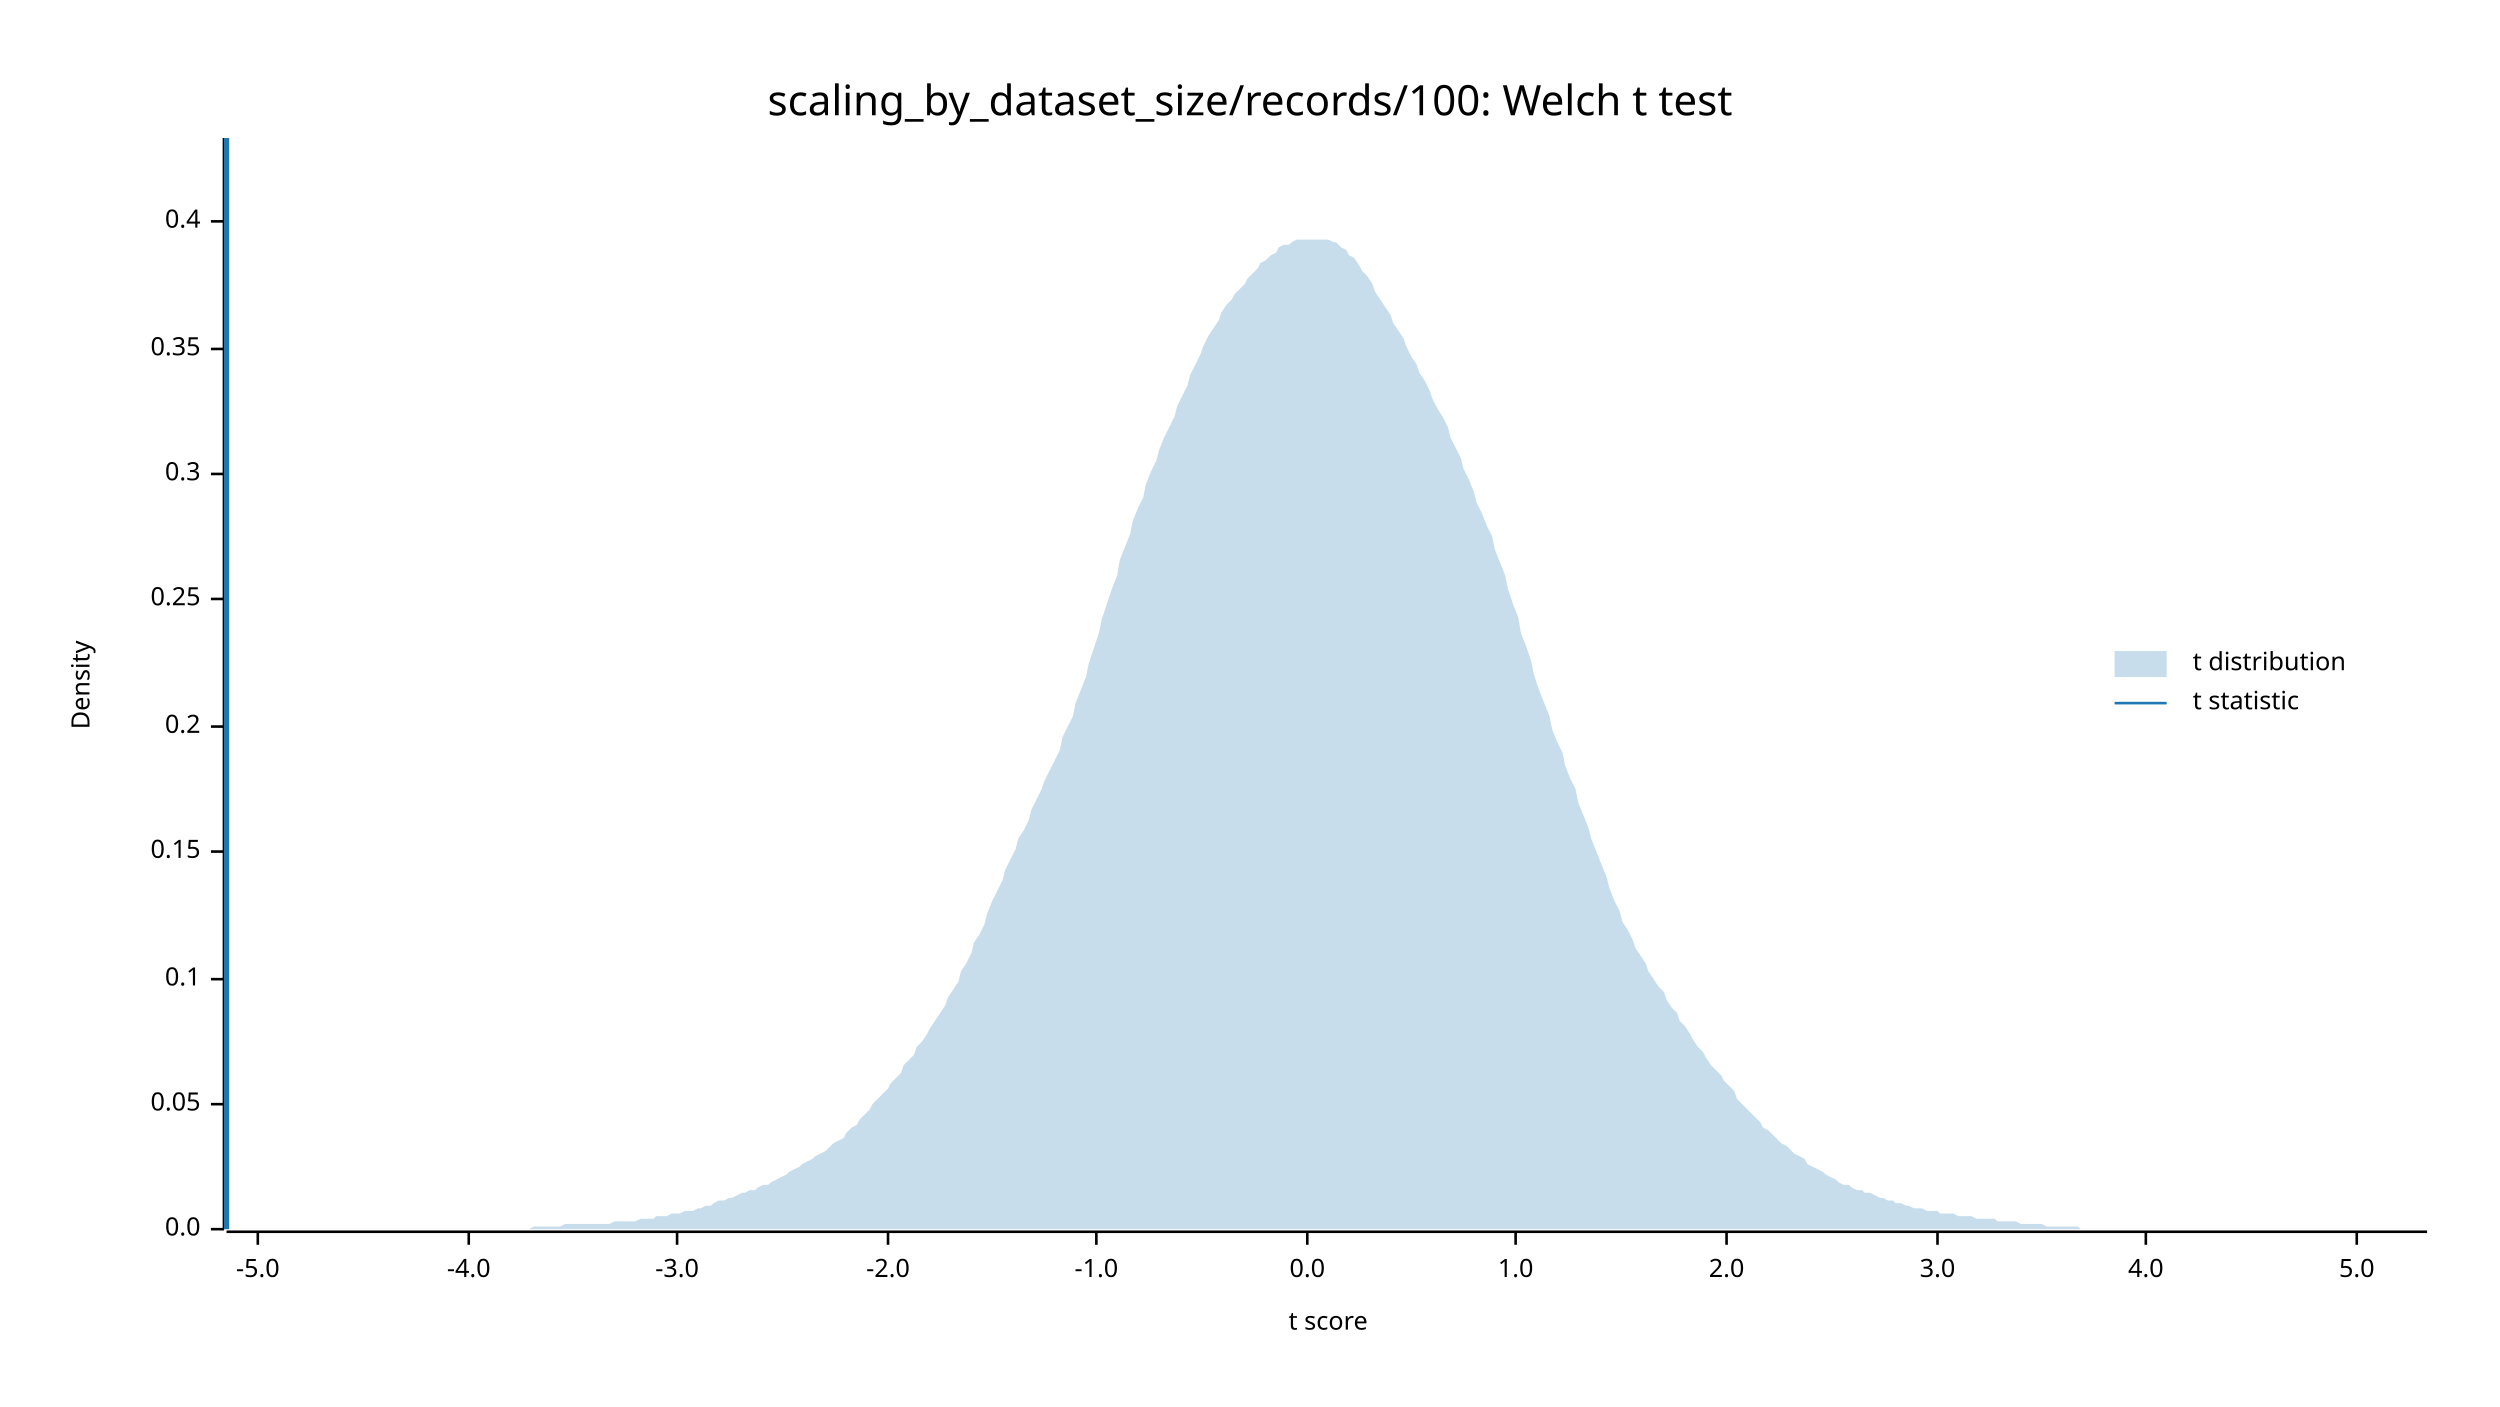
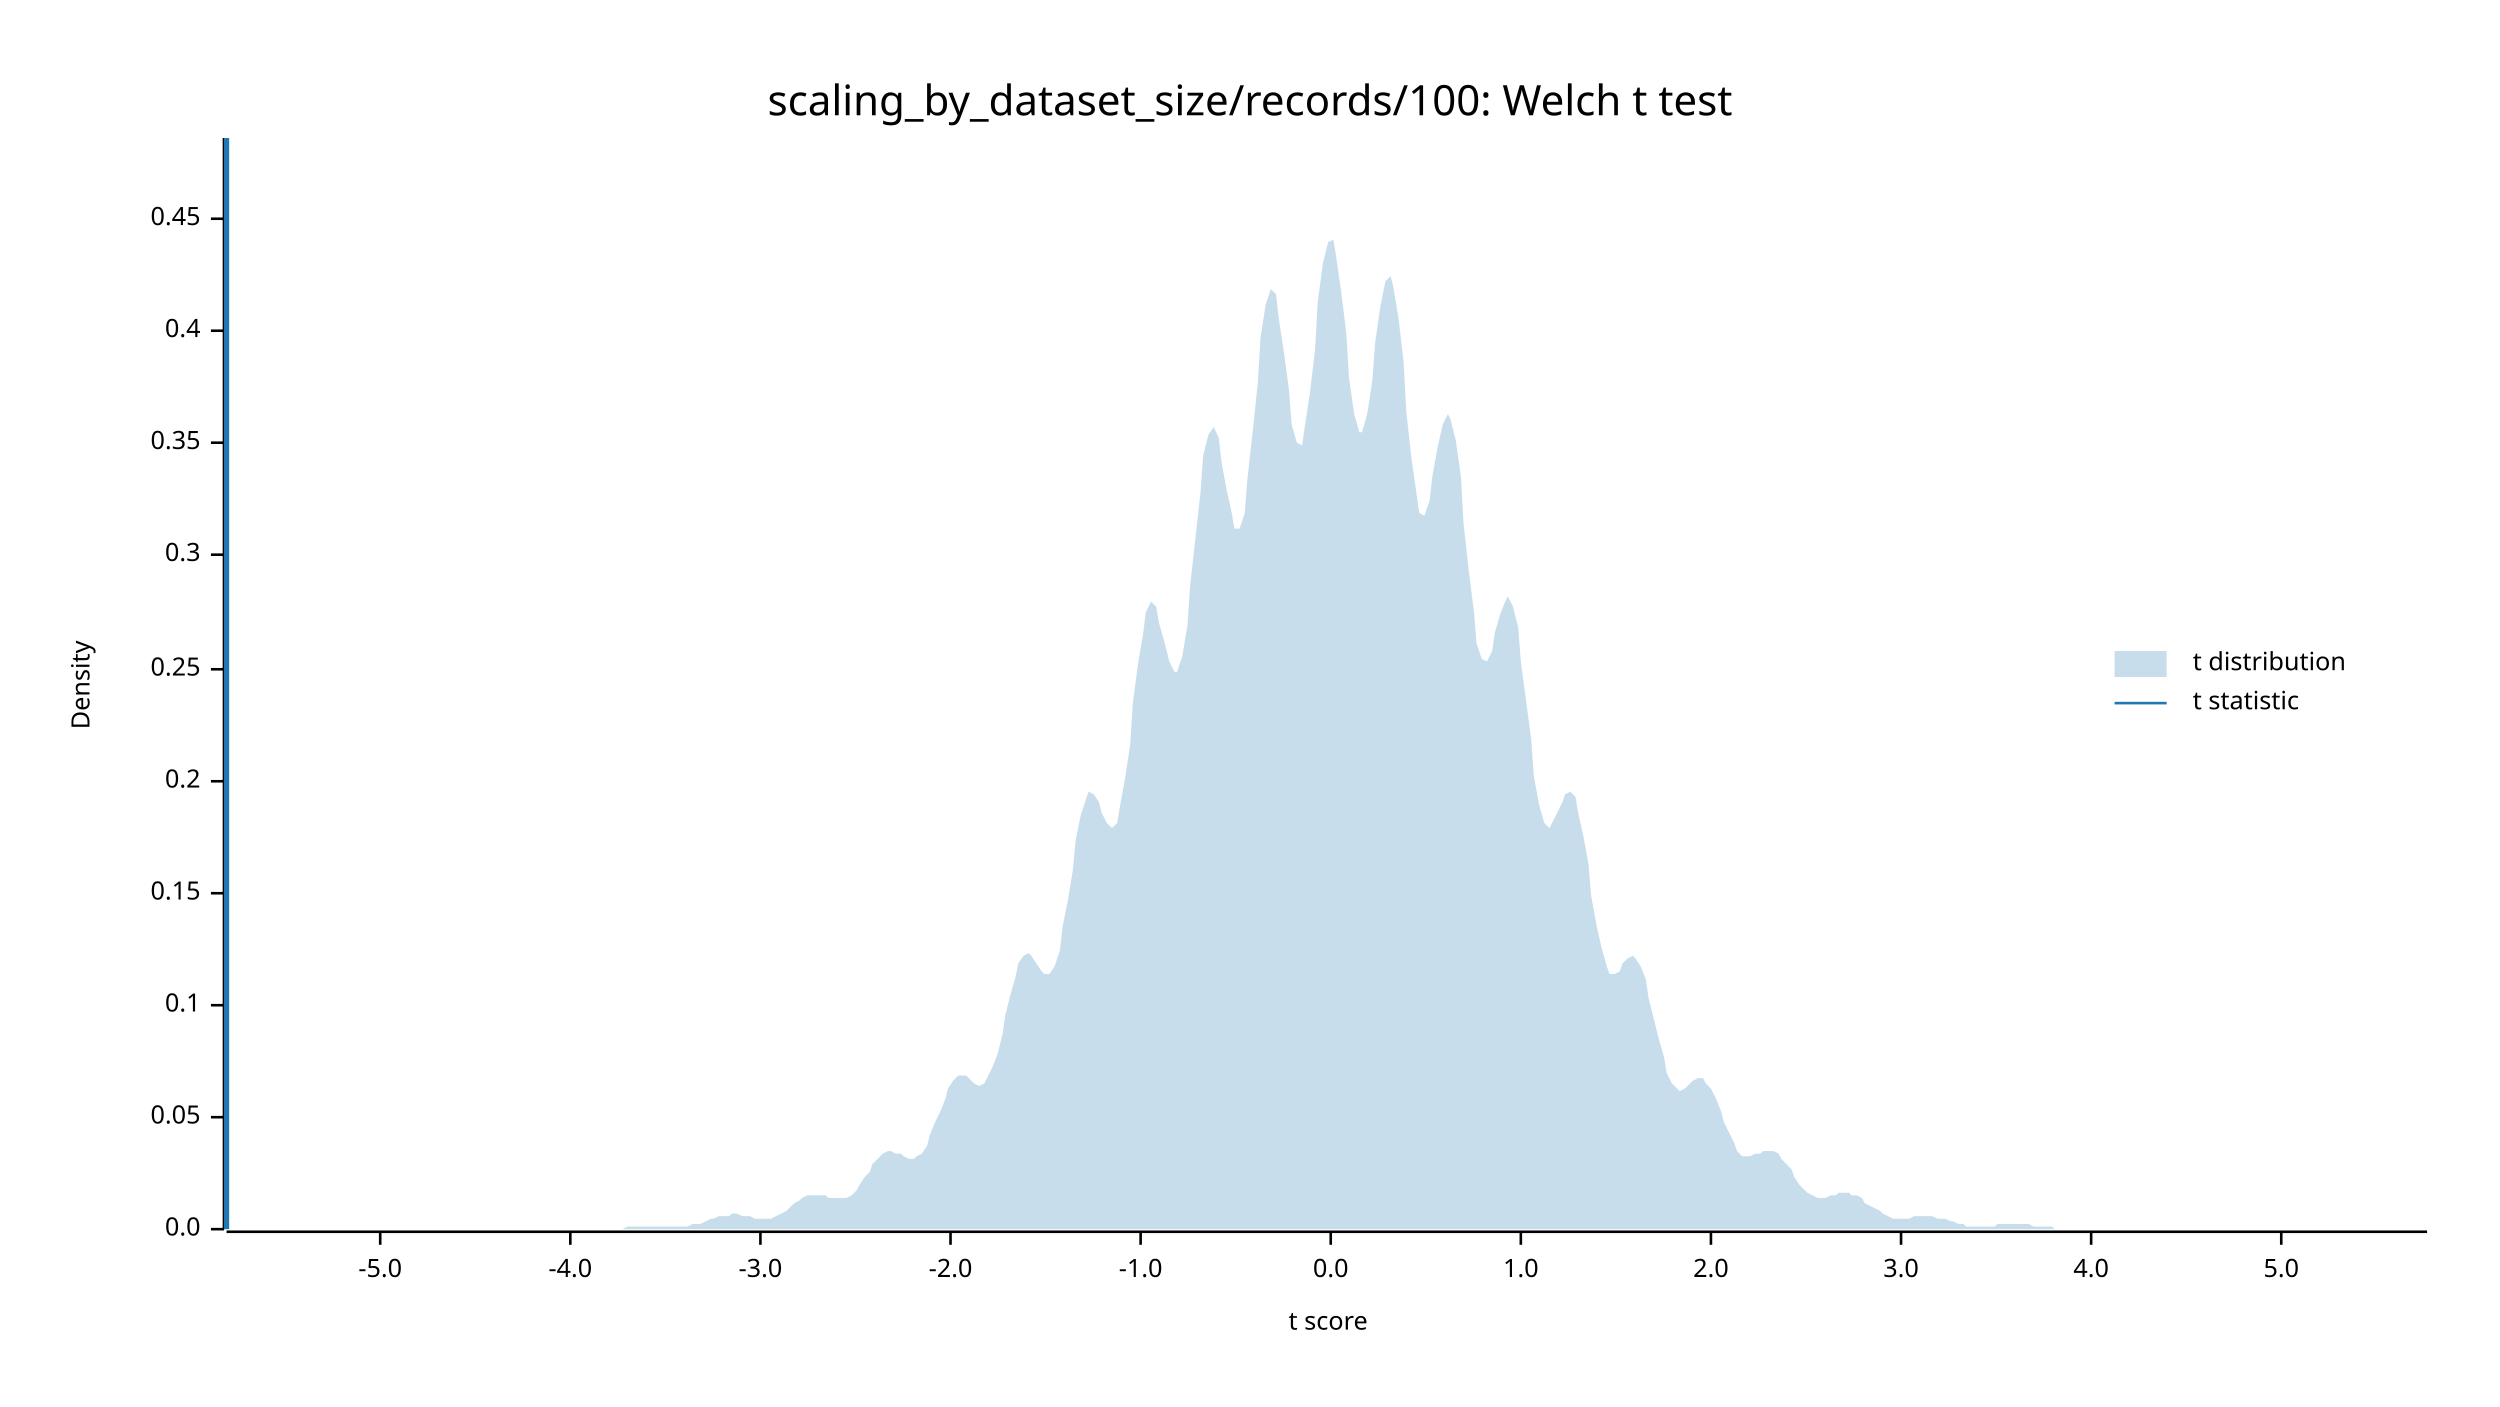
<svg xmlns="http://www.w3.org/2000/svg" width="960" height="540" viewBox="0 0 960 540">
  <text x="480" y="32" dy="0.76em" text-anchor="middle" font-family="sans-serif" font-size="16.129" opacity="1" fill="#000000">
scaling_by_dataset_size/records/100: Welch t test
</text>
  <text x="27" y="263" dy="0.76em" text-anchor="middle" font-family="sans-serif" font-size="9.677" opacity="1" fill="#000000" transform="rotate(270, 27, 263)">
Density
</text>
  <text x="510" y="513" dy="-0.5ex" text-anchor="middle" font-family="sans-serif" font-size="9.677" opacity="1" fill="#000000">
t score
</text>
  <polyline fill="none" opacity="1" stroke="#000000" stroke-width="1" points="86,53 86,472 " />
  <text x="77" y="472" dy="0.5ex" text-anchor="end" font-family="sans-serif" font-size="9.677" opacity="1" fill="#000000">
0.0
</text>
  <polyline fill="none" opacity="1" stroke="#000000" stroke-width="1" points="81,472 86,472 " />
-   <text x="77" y="424" dy="0.5ex" text-anchor="end" font-family="sans-serif" font-size="9.677" opacity="1" fill="#000000">
+   <text x="77" y="429" dy="0.5ex" text-anchor="end" font-family="sans-serif" font-size="9.677" opacity="1" fill="#000000">
0.05
</text>
-   <polyline fill="none" opacity="1" stroke="#000000" stroke-width="1" points="81,424 86,424 " />
-   <text x="77" y="376" dy="0.5ex" text-anchor="end" font-family="sans-serif" font-size="9.677" opacity="1" fill="#000000">
+   <polyline fill="none" opacity="1" stroke="#000000" stroke-width="1" points="81,429 86,429 " />
+   <text x="77" y="386" dy="0.5ex" text-anchor="end" font-family="sans-serif" font-size="9.677" opacity="1" fill="#000000">
0.1
</text>
-   <polyline fill="none" opacity="1" stroke="#000000" stroke-width="1" points="81,376 86,376 " />
-   <text x="77" y="327" dy="0.5ex" text-anchor="end" font-family="sans-serif" font-size="9.677" opacity="1" fill="#000000">
+   <polyline fill="none" opacity="1" stroke="#000000" stroke-width="1" points="81,386 86,386 " />
+   <text x="77" y="343" dy="0.5ex" text-anchor="end" font-family="sans-serif" font-size="9.677" opacity="1" fill="#000000">
0.15
</text>
-   <polyline fill="none" opacity="1" stroke="#000000" stroke-width="1" points="81,327 86,327 " />
-   <text x="77" y="279" dy="0.5ex" text-anchor="end" font-family="sans-serif" font-size="9.677" opacity="1" fill="#000000">
+   <polyline fill="none" opacity="1" stroke="#000000" stroke-width="1" points="81,343 86,343 " />
+   <text x="77" y="300" dy="0.5ex" text-anchor="end" font-family="sans-serif" font-size="9.677" opacity="1" fill="#000000">
0.2
</text>
-   <polyline fill="none" opacity="1" stroke="#000000" stroke-width="1" points="81,279 86,279 " />
-   <text x="77" y="230" dy="0.5ex" text-anchor="end" font-family="sans-serif" font-size="9.677" opacity="1" fill="#000000">
+   <polyline fill="none" opacity="1" stroke="#000000" stroke-width="1" points="81,300 86,300 " />
+   <text x="77" y="257" dy="0.5ex" text-anchor="end" font-family="sans-serif" font-size="9.677" opacity="1" fill="#000000">
0.25
</text>
-   <polyline fill="none" opacity="1" stroke="#000000" stroke-width="1" points="81,230 86,230 " />
-   <text x="77" y="182" dy="0.5ex" text-anchor="end" font-family="sans-serif" font-size="9.677" opacity="1" fill="#000000">
+   <polyline fill="none" opacity="1" stroke="#000000" stroke-width="1" points="81,257 86,257 " />
+   <text x="77" y="213" dy="0.5ex" text-anchor="end" font-family="sans-serif" font-size="9.677" opacity="1" fill="#000000">
0.3
</text>
-   <polyline fill="none" opacity="1" stroke="#000000" stroke-width="1" points="81,182 86,182 " />
-   <text x="77" y="134" dy="0.5ex" text-anchor="end" font-family="sans-serif" font-size="9.677" opacity="1" fill="#000000">
+   <polyline fill="none" opacity="1" stroke="#000000" stroke-width="1" points="81,213 86,213 " />
+   <text x="77" y="170" dy="0.5ex" text-anchor="end" font-family="sans-serif" font-size="9.677" opacity="1" fill="#000000">
0.35
</text>
-   <polyline fill="none" opacity="1" stroke="#000000" stroke-width="1" points="81,134 86,134 " />
-   <text x="77" y="85" dy="0.5ex" text-anchor="end" font-family="sans-serif" font-size="9.677" opacity="1" fill="#000000">
+   <polyline fill="none" opacity="1" stroke="#000000" stroke-width="1" points="81,170 86,170 " />
+   <text x="77" y="127" dy="0.5ex" text-anchor="end" font-family="sans-serif" font-size="9.677" opacity="1" fill="#000000">
0.4
</text>
-   <polyline fill="none" opacity="1" stroke="#000000" stroke-width="1" points="81,85 86,85 " />
+   <polyline fill="none" opacity="1" stroke="#000000" stroke-width="1" points="81,127 86,127 " />
+   <text x="77" y="84" dy="0.5ex" text-anchor="end" font-family="sans-serif" font-size="9.677" opacity="1" fill="#000000">
+ 0.45
+ </text>
+   <polyline fill="none" opacity="1" stroke="#000000" stroke-width="1" points="81,84 86,84 " />
  <polyline fill="none" opacity="1" stroke="#000000" stroke-width="1" points="87,473 932,473 " />
-   <text x="99" y="483" dy="0.76em" text-anchor="middle" font-family="sans-serif" font-size="9.677" opacity="1" fill="#000000">
+   <text x="146" y="483" dy="0.76em" text-anchor="middle" font-family="sans-serif" font-size="9.677" opacity="1" fill="#000000">
-5.0
</text>
-   <polyline fill="none" opacity="1" stroke="#000000" stroke-width="1" points="99,473 99,478 " />
-   <text x="180" y="483" dy="0.76em" text-anchor="middle" font-family="sans-serif" font-size="9.677" opacity="1" fill="#000000">
+   <polyline fill="none" opacity="1" stroke="#000000" stroke-width="1" points="146,473 146,478 " />
+   <text x="219" y="483" dy="0.76em" text-anchor="middle" font-family="sans-serif" font-size="9.677" opacity="1" fill="#000000">
-4.0
</text>
-   <polyline fill="none" opacity="1" stroke="#000000" stroke-width="1" points="180,473 180,478 " />
-   <text x="260" y="483" dy="0.76em" text-anchor="middle" font-family="sans-serif" font-size="9.677" opacity="1" fill="#000000">
+   <polyline fill="none" opacity="1" stroke="#000000" stroke-width="1" points="219,473 219,478 " />
+   <text x="292" y="483" dy="0.76em" text-anchor="middle" font-family="sans-serif" font-size="9.677" opacity="1" fill="#000000">
-3.0
</text>
-   <polyline fill="none" opacity="1" stroke="#000000" stroke-width="1" points="260,473 260,478 " />
-   <text x="341" y="483" dy="0.76em" text-anchor="middle" font-family="sans-serif" font-size="9.677" opacity="1" fill="#000000">
+   <polyline fill="none" opacity="1" stroke="#000000" stroke-width="1" points="292,473 292,478 " />
+   <text x="365" y="483" dy="0.76em" text-anchor="middle" font-family="sans-serif" font-size="9.677" opacity="1" fill="#000000">
-2.0
</text>
-   <polyline fill="none" opacity="1" stroke="#000000" stroke-width="1" points="341,473 341,478 " />
-   <text x="421" y="483" dy="0.76em" text-anchor="middle" font-family="sans-serif" font-size="9.677" opacity="1" fill="#000000">
+   <polyline fill="none" opacity="1" stroke="#000000" stroke-width="1" points="365,473 365,478 " />
+   <text x="438" y="483" dy="0.76em" text-anchor="middle" font-family="sans-serif" font-size="9.677" opacity="1" fill="#000000">
-1.0
</text>
-   <polyline fill="none" opacity="1" stroke="#000000" stroke-width="1" points="421,473 421,478 " />
-   <text x="502" y="483" dy="0.76em" text-anchor="middle" font-family="sans-serif" font-size="9.677" opacity="1" fill="#000000">
+   <polyline fill="none" opacity="1" stroke="#000000" stroke-width="1" points="438,473 438,478 " />
+   <text x="511" y="483" dy="0.76em" text-anchor="middle" font-family="sans-serif" font-size="9.677" opacity="1" fill="#000000">
0.0
</text>
-   <polyline fill="none" opacity="1" stroke="#000000" stroke-width="1" points="502,473 502,478 " />
-   <text x="582" y="483" dy="0.76em" text-anchor="middle" font-family="sans-serif" font-size="9.677" opacity="1" fill="#000000">
+   <polyline fill="none" opacity="1" stroke="#000000" stroke-width="1" points="511,473 511,478 " />
+   <text x="584" y="483" dy="0.76em" text-anchor="middle" font-family="sans-serif" font-size="9.677" opacity="1" fill="#000000">
1.0
</text>
-   <polyline fill="none" opacity="1" stroke="#000000" stroke-width="1" points="582,473 582,478 " />
-   <text x="663" y="483" dy="0.76em" text-anchor="middle" font-family="sans-serif" font-size="9.677" opacity="1" fill="#000000">
+   <polyline fill="none" opacity="1" stroke="#000000" stroke-width="1" points="584,473 584,478 " />
+   <text x="657" y="483" dy="0.76em" text-anchor="middle" font-family="sans-serif" font-size="9.677" opacity="1" fill="#000000">
2.0
</text>
-   <polyline fill="none" opacity="1" stroke="#000000" stroke-width="1" points="663,473 663,478 " />
-   <text x="744" y="483" dy="0.76em" text-anchor="middle" font-family="sans-serif" font-size="9.677" opacity="1" fill="#000000">
+   <polyline fill="none" opacity="1" stroke="#000000" stroke-width="1" points="657,473 657,478 " />
+   <text x="730" y="483" dy="0.76em" text-anchor="middle" font-family="sans-serif" font-size="9.677" opacity="1" fill="#000000">
3.0
</text>
-   <polyline fill="none" opacity="1" stroke="#000000" stroke-width="1" points="744,473 744,478 " />
-   <text x="824" y="483" dy="0.76em" text-anchor="middle" font-family="sans-serif" font-size="9.677" opacity="1" fill="#000000">
+   <polyline fill="none" opacity="1" stroke="#000000" stroke-width="1" points="730,473 730,478 " />
+   <text x="803" y="483" dy="0.76em" text-anchor="middle" font-family="sans-serif" font-size="9.677" opacity="1" fill="#000000">
4.0
</text>
-   <polyline fill="none" opacity="1" stroke="#000000" stroke-width="1" points="824,473 824,478 " />
-   <text x="905" y="483" dy="0.76em" text-anchor="middle" font-family="sans-serif" font-size="9.677" opacity="1" fill="#000000">
+   <polyline fill="none" opacity="1" stroke="#000000" stroke-width="1" points="803,473 803,478 " />
+   <text x="876" y="483" dy="0.76em" text-anchor="middle" font-family="sans-serif" font-size="9.677" opacity="1" fill="#000000">
5.0
</text>
-   <polyline fill="none" opacity="1" stroke="#000000" stroke-width="1" points="905,473 905,478 " />
-   <polygon opacity="0.25" fill="#1F78B4" points="87,472 88,472 90,472 92,472 93,472 95,472 97,472 98,472 100,472 102,472 103,472 105,472 107,472 109,472 110,472 112,472 114,472 115,472 117,472 119,472 120,472 122,472 124,472 125,472 127,472 129,472 131,472 132,472 134,472 136,472 137,472 139,472 141,472 142,472 144,472 146,472 147,472 149,472 151,472 153,472 154,472 156,472 158,472 159,472 161,472 163,472 164,472 166,472 168,472 169,472 171,472 173,472 175,472 176,472 178,472 180,472 181,472 183,472 185,472 186,472 188,472 190,472 191,472 193,472 195,472 197,472 198,472 200,472 202,472 203,472 205,471 207,471 208,471 210,471 212,471 214,471 215,471 217,470 219,470 220,470 222,470 224,470 225,470 227,470 229,470 230,470 232,470 234,470 236,469 237,469 239,469 241,469 242,469 244,469 246,468 247,468 249,468 251,468 252,467 254,467 256,467 258,466 259,466 261,466 263,465 264,465 266,465 268,464 269,464 271,463 273,463 274,462 276,461 278,461 280,460 281,460 283,459 285,458 286,458 288,457 290,457 291,456 293,455 295,455 296,454 298,453 300,452 302,451 303,450 305,449 307,448 308,447 310,446 312,445 313,444 315,443 317,442 318,441 320,439 322,438 324,437 325,435 327,433 329,432 330,430 332,428 334,426 335,424 337,422 339,420 341,418 342,416 344,414 346,412 347,409 349,407 351,405 352,402 354,400 356,397 357,395 359,392 361,389 363,386 364,383 366,380 368,377 369,373 371,370 373,366 374,362 376,359 378,355 379,351 381,346 383,342 385,338 386,334 388,330 390,326 391,322 393,319 395,315 396,311 398,307 400,303 401,300 403,296 405,292 407,288 408,283 410,279 412,275 413,270 415,265 417,260 418,255 420,249 422,243 423,238 425,232 427,226 429,221 430,215 432,210 434,205 435,200 437,195 439,191 440,186 442,181 444,177 445,173 447,168 449,164 451,160 452,156 454,152 456,148 457,144 459,140 461,136 462,133 464,129 466,126 468,123 469,120 471,117 473,115 474,113 476,111 478,109 479,107 481,105 483,103 484,101 486,100 488,98 490,97 491,95 493,94 495,94 496,93 498,92 500,92 501,92 503,92 505,92 506,92 508,92 510,92 512,93 513,93 515,95 517,96 518,98 520,99 522,102 523,104 525,106 527,109 528,112 530,115 532,118 534,121 535,124 537,127 539,130 540,133 542,137 544,140 545,143 547,146 549,150 550,153 552,157 554,160 556,164 557,168 559,172 561,176 562,180 564,184 566,189 567,193 569,197 571,202 573,206 574,211 576,216 578,221 579,226 581,232 583,237 584,243 586,248 588,254 589,259 591,265 593,270 595,275 596,280 598,285 600,289 601,294 603,299 605,303 606,308 608,313 610,318 611,322 613,327 615,332 617,337 618,341 620,346 622,350 623,354 625,357 627,361 628,364 630,367 632,370 633,373 635,376 637,379 639,381 640,384 642,387 644,389 645,392 647,394 649,397 650,399 652,402 654,404 655,406 657,409 659,411 661,413 662,415 664,417 666,419 667,422 669,424 671,426 672,427 674,429 676,431 677,433 679,434 681,436 683,438 684,439 686,440 688,442 689,443 691,444 693,445 694,447 696,448 698,449 700,450 701,451 703,452 705,453 706,454 708,455 710,455 711,456 713,457 715,457 716,458 718,458 720,459 722,460 723,460 725,461 727,461 728,462 730,462 732,463 733,463 735,464 737,464 738,464 740,465 742,465 744,465 745,466 747,466 749,466 750,466 752,467 754,467 755,467 757,467 759,468 760,468 762,468 764,468 766,468 767,469 769,469 771,469 772,469 774,469 776,470 777,470 779,470 781,470 782,470 784,470 786,471 788,471 789,471 791,471 793,471 794,471 796,471 798,471 799,472 801,472 803,472 804,472 806,472 808,472 810,472 811,472 813,472 815,472 816,472 818,472 820,472 821,472 823,472 825,472 827,472 828,472 830,472 832,472 833,472 835,472 837,472 838,472 840,472 842,472 843,472 845,472 847,472 849,472 850,472 852,472 854,472 855,472 857,472 859,472 860,472 862,472 864,472 865,472 867,472 869,472 871,472 872,472 874,472 876,472 877,472 879,472 881,472 882,472 884,472 886,472 887,472 889,472 891,472 893,472 894,472 896,472 898,472 899,472 901,472 903,472 904,472 906,472 908,472 909,472 911,472 913,472 915,472 916,472 918,472 920,472 921,472 923,472 925,472 926,472 928,472 930,472 932,472 932,472 87,472 " />
+   <polyline fill="none" opacity="1" stroke="#000000" stroke-width="1" points="876,473 876,478 " />
+   <polygon opacity="0.25" fill="#1F78B4" points="87,472 88,472 90,472 92,472 93,472 95,472 97,472 98,472 100,472 102,472 103,472 105,472 107,472 109,472 110,472 112,472 114,472 115,472 117,472 119,472 120,472 122,472 124,472 125,472 127,472 129,472 131,472 132,472 134,472 136,472 137,472 139,472 141,472 142,472 144,472 146,472 147,472 149,472 151,472 153,472 154,472 156,472 158,472 159,472 161,472 163,472 164,472 166,472 168,472 169,472 171,472 173,472 175,472 176,472 178,472 180,472 181,472 183,472 185,472 186,472 188,472 190,472 191,472 193,472 195,472 197,472 198,472 200,472 202,472 203,472 205,472 207,472 208,472 210,472 212,472 214,472 215,472 217,472 219,472 220,472 222,472 224,472 225,472 227,472 229,472 230,472 232,472 234,472 236,472 237,472 239,472 241,471 242,471 244,471 246,471 247,471 249,471 251,471 252,471 254,471 256,471 258,471 259,471 261,471 263,471 264,471 266,470 268,470 269,470 271,469 273,468 274,468 276,467 278,467 280,467 281,466 283,466 285,467 286,467 288,467 290,468 291,468 293,468 295,468 296,468 298,467 300,466 302,465 303,464 305,462 307,461 308,460 310,459 312,459 313,459 315,459 317,459 318,460 320,460 322,460 324,460 325,460 327,459 329,457 330,455 332,452 334,450 335,447 337,445 339,443 341,442 342,442 344,443 346,443 347,444 349,445 351,445 352,444 354,443 356,440 357,436 359,431 361,427 363,422 364,418 366,415 368,413 369,413 371,413 373,415 374,416 376,417 378,416 379,414 381,410 383,405 385,397 386,390 388,382 390,375 391,370 393,367 395,366 396,367 398,370 400,373 401,374 403,374 405,371 407,365 408,356 410,346 412,334 413,323 415,313 417,307 418,304 420,305 422,308 423,312 425,316 427,318 429,316 430,310 432,299 434,286 435,270 437,255 439,243 440,235 442,231 444,233 445,239 447,246 449,254 451,258 452,258 454,252 456,240 457,225 459,207 461,189 462,175 464,167 466,164 468,168 469,177 471,188 473,197 474,203 476,203 478,197 479,184 481,166 483,147 484,130 486,117 488,111 490,113 491,122 493,135 495,150 496,163 498,170 500,171 501,164 503,151 505,134 506,116 508,101 510,93 512,92 513,98 515,112 517,128 518,145 520,159 522,166 523,166 525,159 527,146 528,132 530,118 532,108 534,106 535,110 537,122 539,139 540,158 542,176 544,190 545,197 547,198 549,192 550,183 552,172 554,163 556,159 557,161 559,169 561,183 562,201 564,219 566,235 567,247 569,253 571,254 573,250 574,243 576,236 578,231 579,229 581,233 583,241 584,254 586,269 588,284 589,298 591,309 593,316 595,318 596,316 598,312 600,308 601,305 603,304 605,306 606,312 608,321 610,332 611,344 613,355 615,364 617,371 618,374 620,374 622,373 623,370 625,368 627,367 628,368 630,371 632,376 633,383 635,391 637,399 639,406 640,412 642,416 644,418 645,419 647,418 649,416 650,415 652,414 654,414 655,416 657,418 659,422 661,427 662,431 664,435 666,439 667,442 669,444 671,444 672,444 674,443 676,443 677,442 679,442 681,442 683,443 684,445 686,447 688,449 689,452 691,455 693,457 694,458 696,459 698,460 700,460 701,460 703,459 705,459 706,458 708,458 710,458 711,459 713,459 715,460 716,462 718,463 720,464 722,465 723,466 725,467 727,468 728,468 730,468 732,468 733,468 735,467 737,467 738,467 740,467 742,467 744,468 745,468 747,468 749,469 750,469 752,470 754,470 755,471 757,471 759,471 760,471 762,471 764,471 766,471 767,470 769,470 771,470 772,470 774,470 776,470 777,470 779,470 781,471 782,471 784,471 786,471 788,471 789,472 791,472 793,472 794,472 796,472 798,472 799,472 801,472 803,472 804,472 806,472 808,472 810,472 811,472 813,472 815,472 816,472 818,472 820,472 821,472 823,472 825,472 827,472 828,472 830,472 832,472 833,472 835,472 837,472 838,472 840,472 842,472 843,472 845,472 847,472 849,472 850,472 852,472 854,472 855,472 857,472 859,472 860,472 862,472 864,472 865,472 867,472 869,472 871,472 872,472 874,472 876,472 877,472 879,472 881,472 882,472 884,472 886,472 887,472 889,472 891,472 893,472 894,472 896,472 898,472 899,472 901,472 903,472 904,472 906,472 908,472 909,472 911,472 913,472 915,472 916,472 918,472 920,472 921,472 923,472 925,472 926,472 928,472 930,472 932,472 932,472 87,472 " />
  <polyline fill="none" opacity="1" stroke="#1F78B4" stroke-width="2" points="87,472 87,53 " />
  <text x="842" y="250" dy="0.76em" text-anchor="start" font-family="sans-serif" font-size="9.677" opacity="1" fill="#000000">
t distribution
</text>
  <text x="842" y="265" dy="0.76em" text-anchor="start" font-family="sans-serif" font-size="9.677" opacity="1" fill="#000000">
t statistic
</text>
  <rect x="812" y="250" width="20" height="10" opacity="0.25" fill="#1F78B4" stroke="none" />
  <polyline fill="none" opacity="1" stroke="#1F78B4" stroke-width="1" points="812,270 832,270 " />
</svg>
